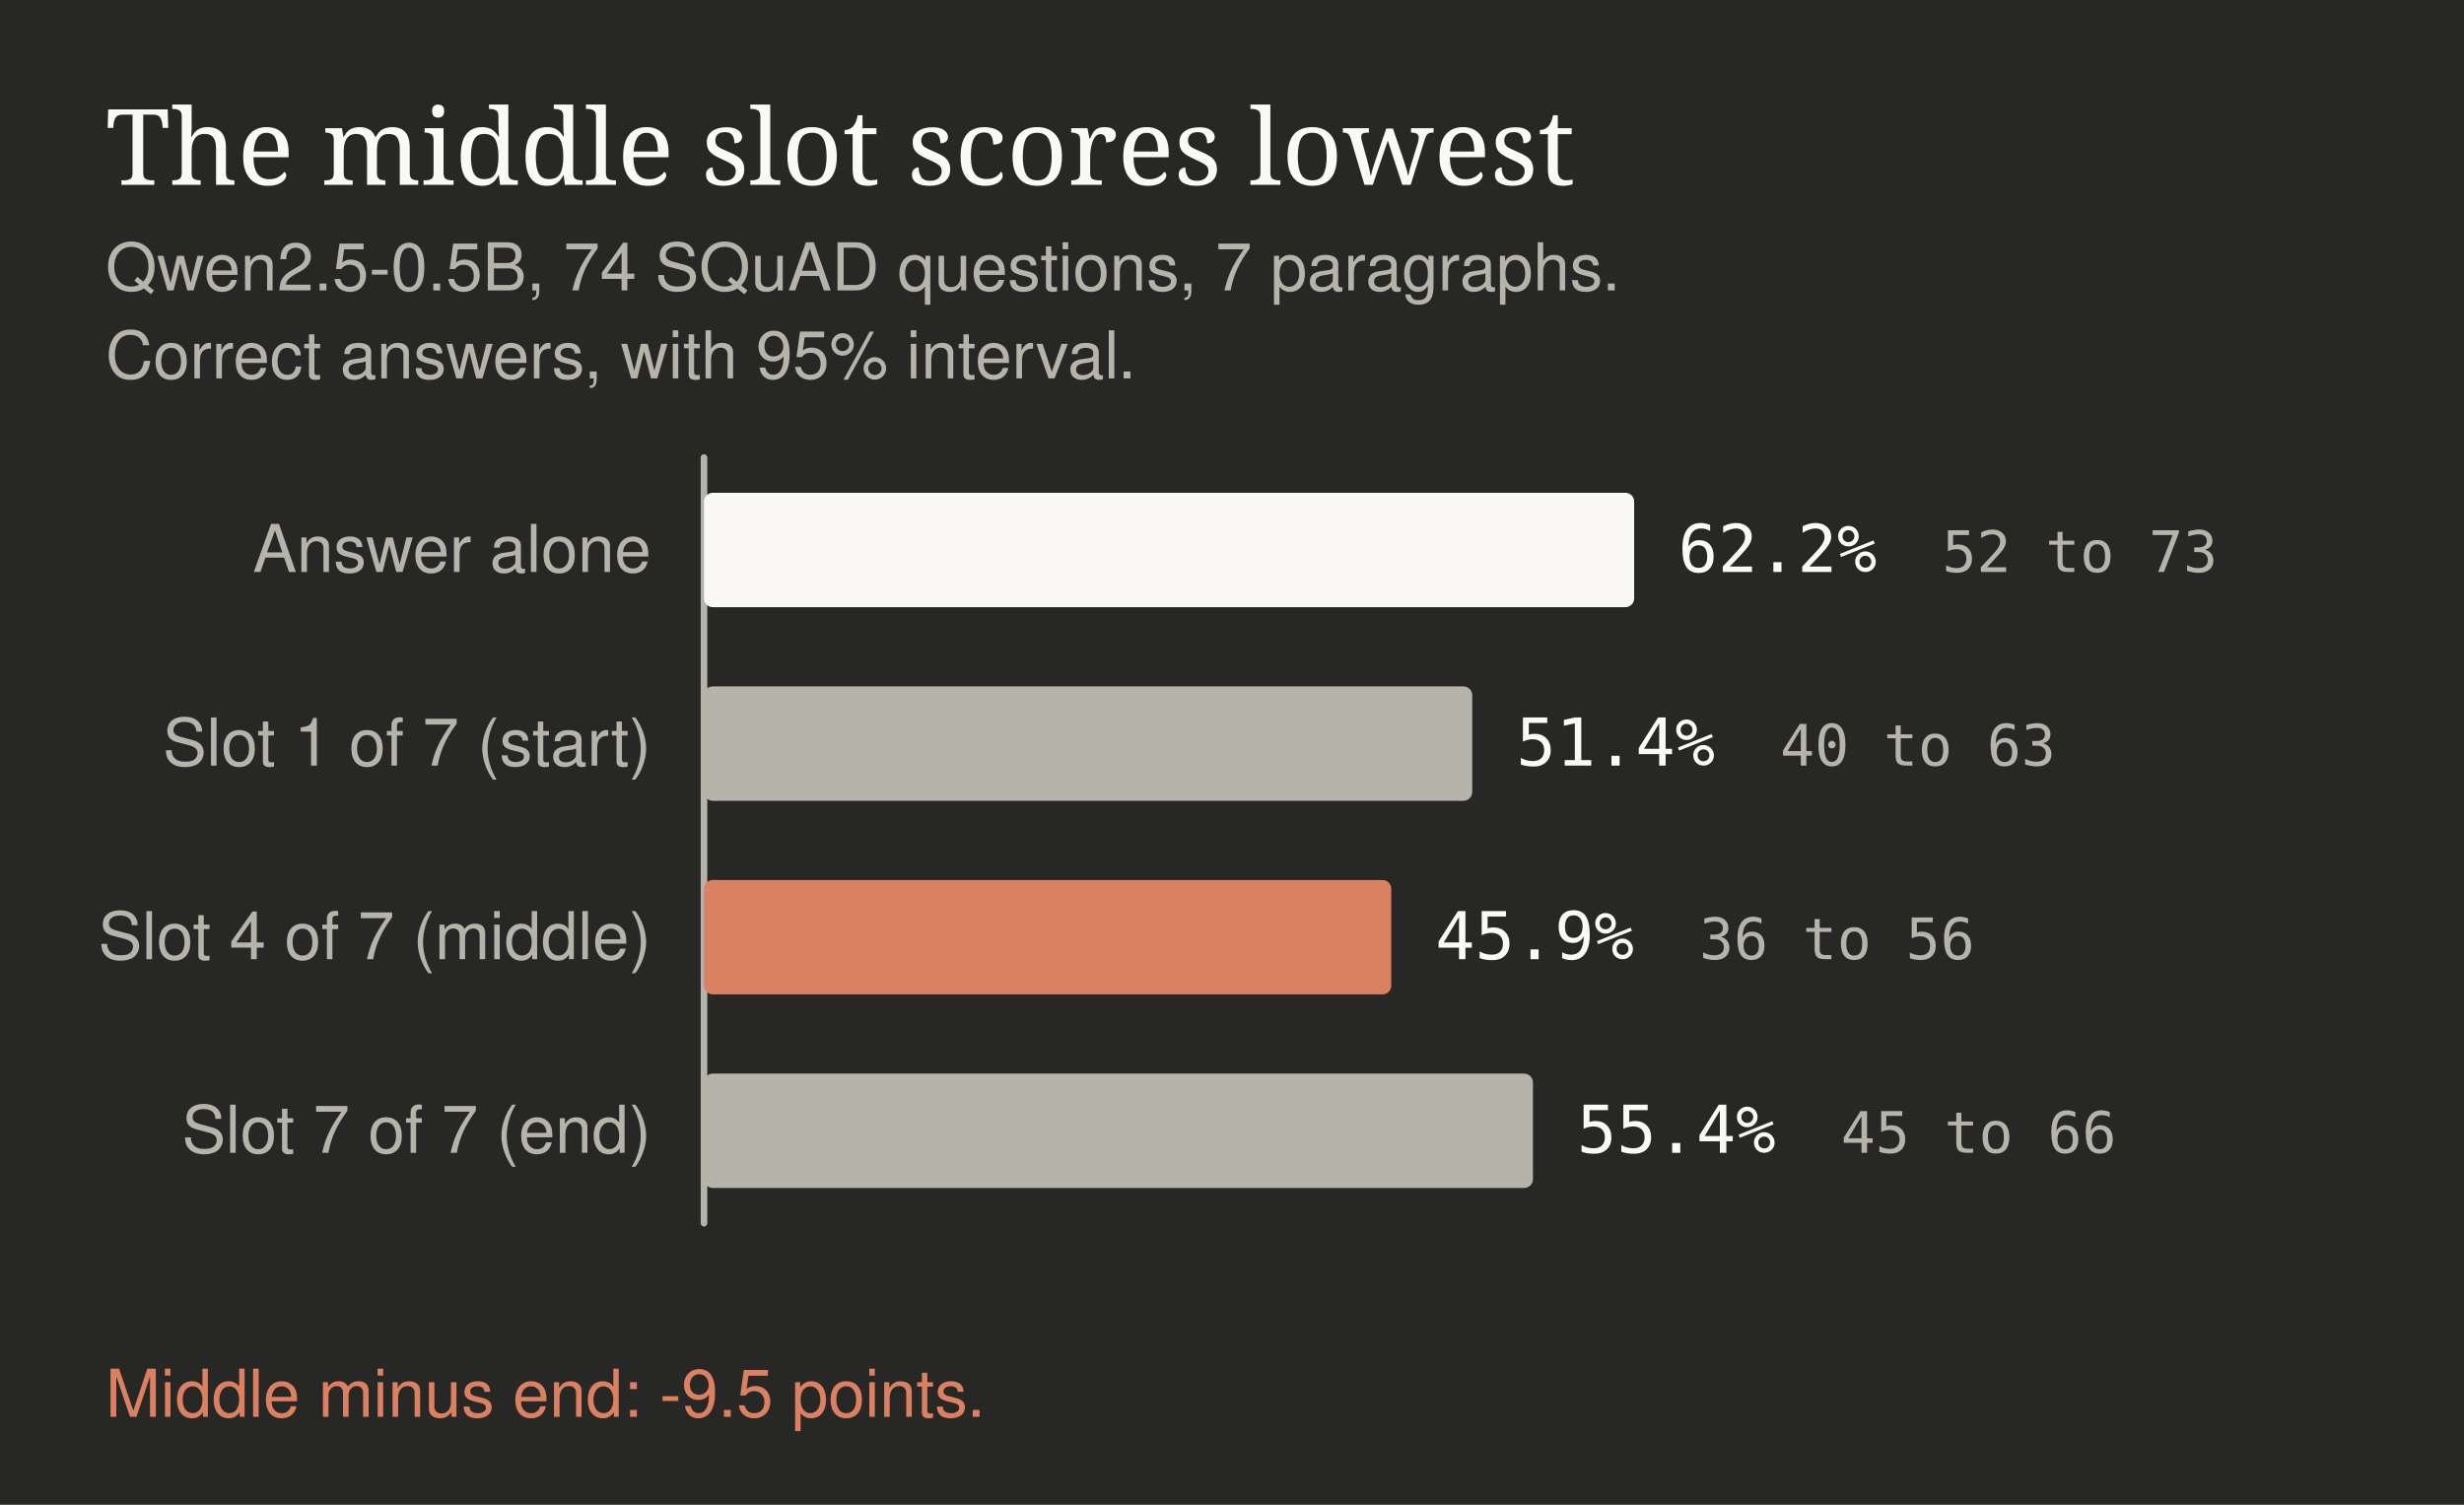
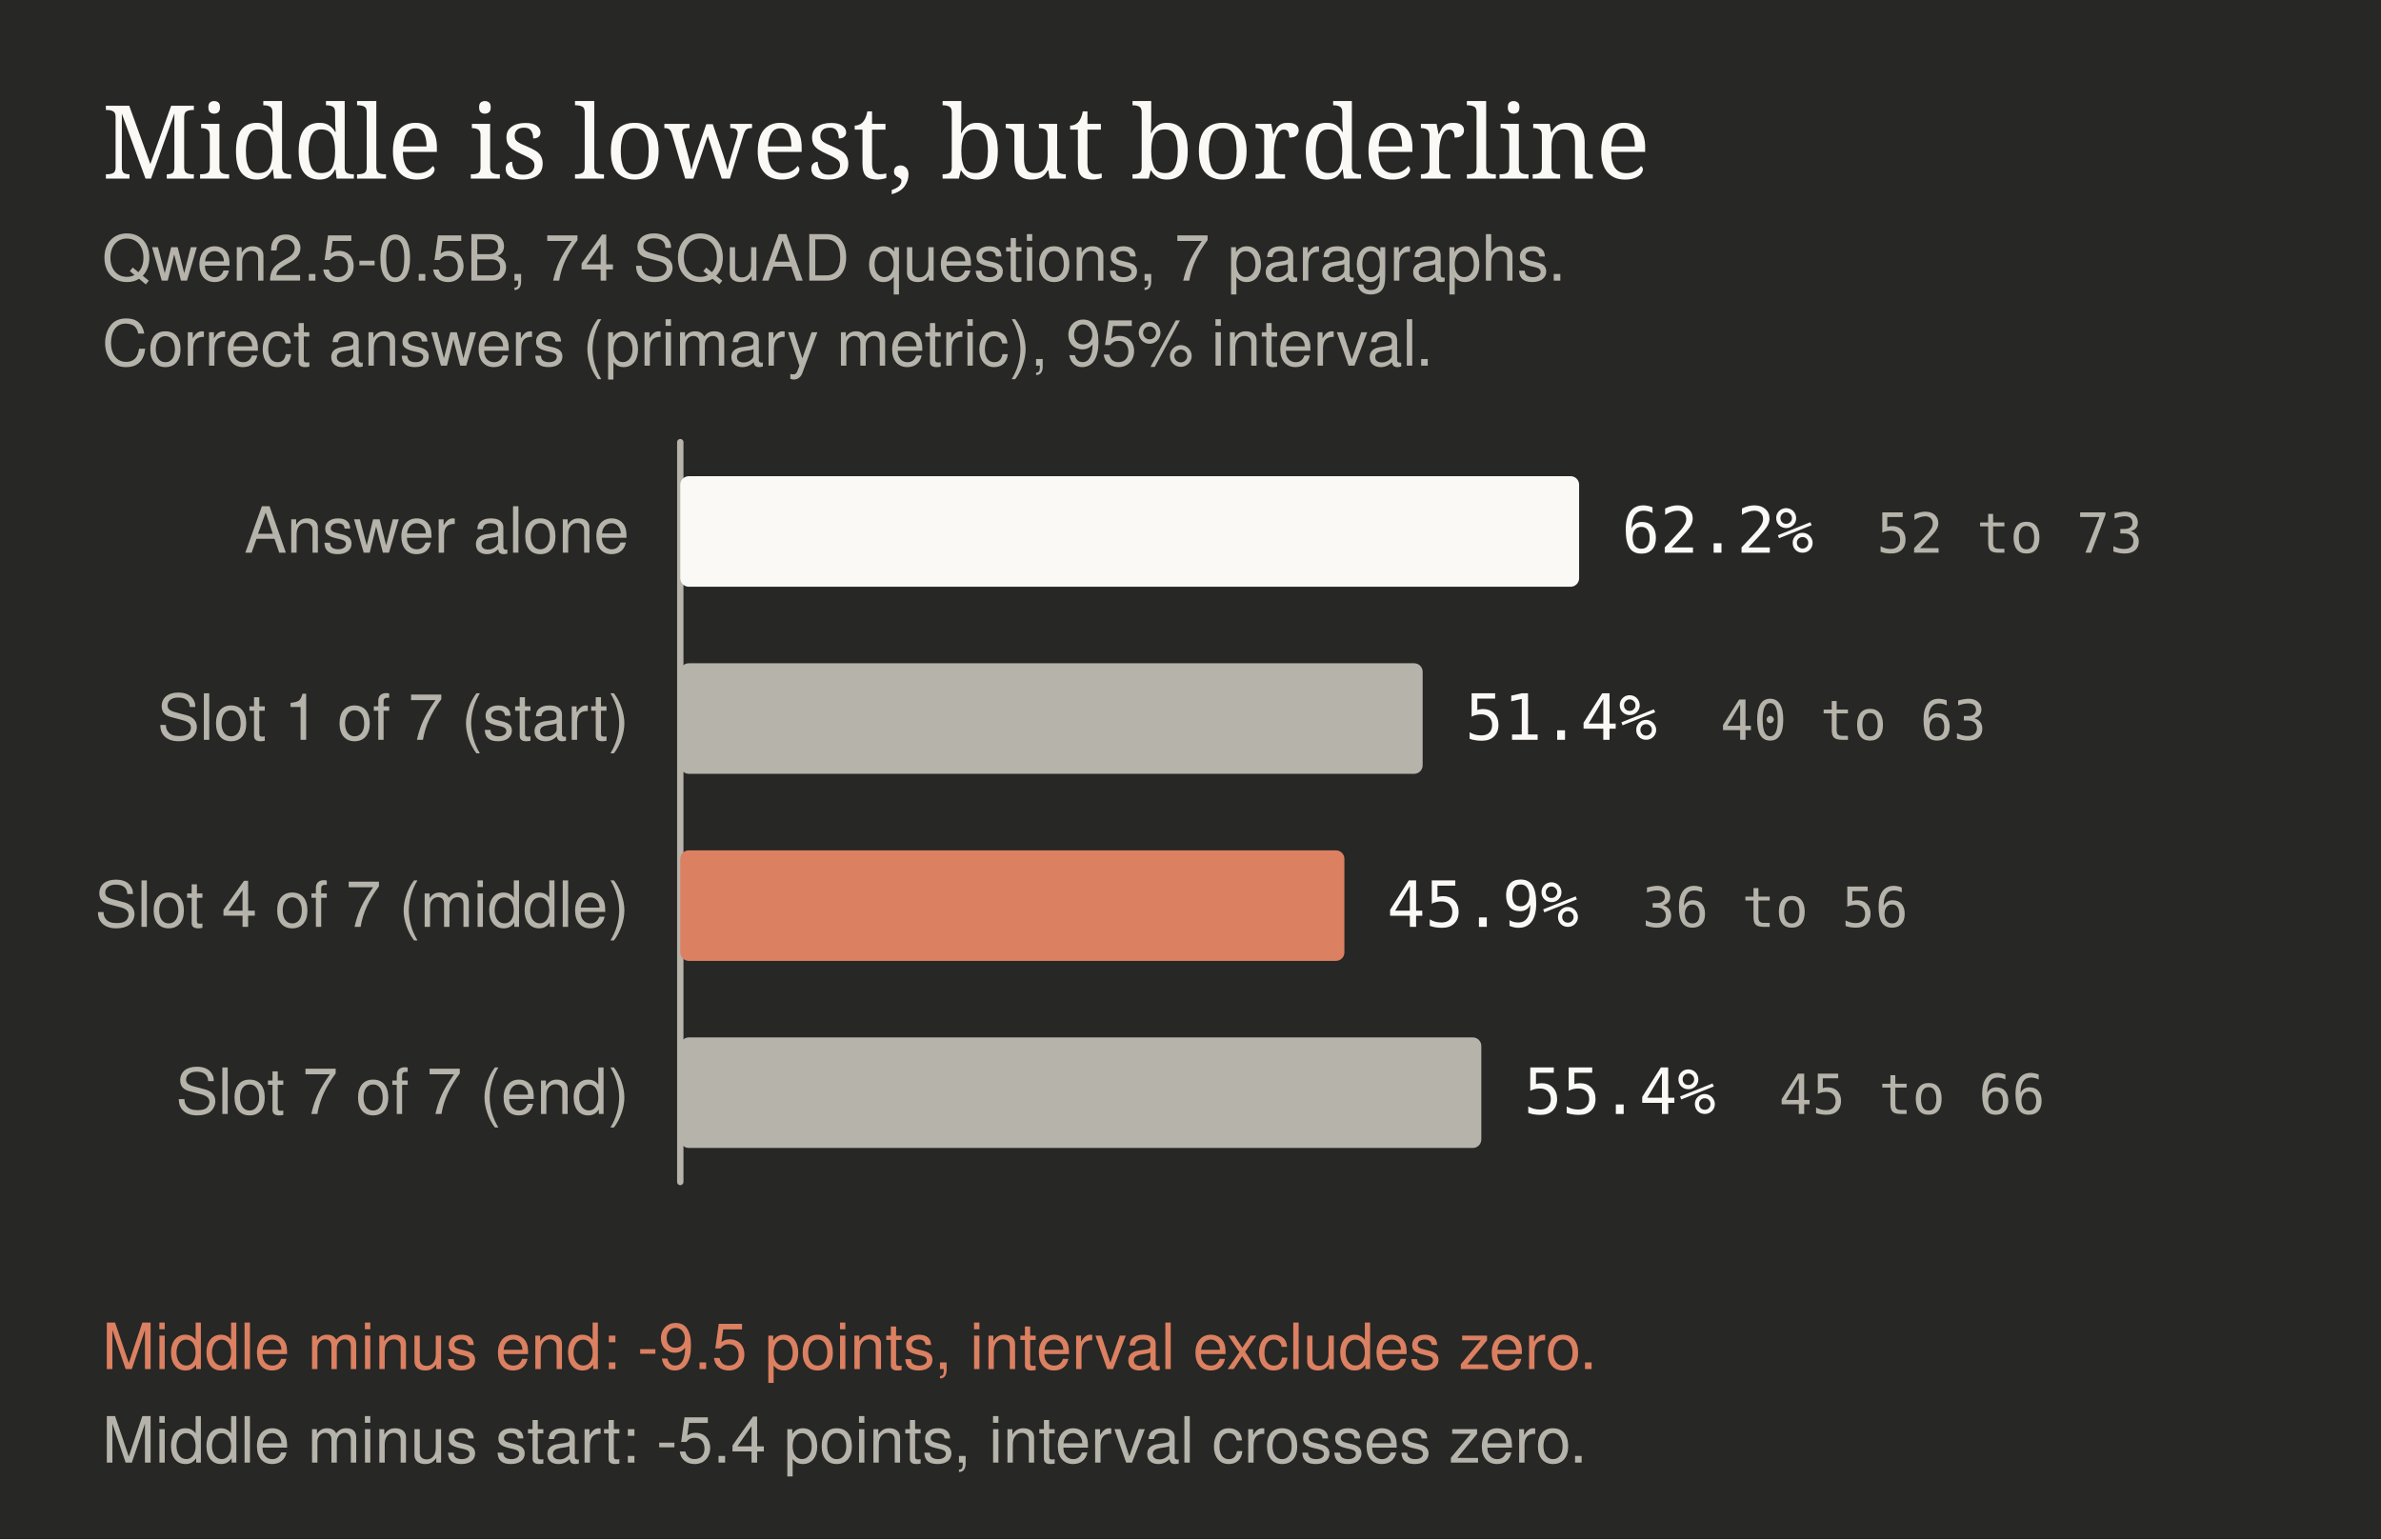
- <svg xmlns="http://www.w3.org/2000/svg" data-viz="" viewBox="0 0 560 342" width="560" height="342" role="img" aria-label="Share of questions answered correctly by Qwen2.5-0.5B on 74 questions: 62.2 percent with the answer paragraph alone, 51.4 with it first of seven, 45.9 in the middle, 55.4 last. The middle is lowest.">
+ <svg xmlns="http://www.w3.org/2000/svg" data-viz="" viewBox="0 0 560 362" width="560" height="362" role="img" aria-label="Share of questions answered correctly by Qwen2.5-0.5B on 74 questions: 62.2 percent with the answer paragraph alone, 51.4 with it first of seven, 45.9 in the middle, 55.4 last. The middle is lowest, but its gap to the start crosses zero.">
  <style data-standalone="">text{font-family:"DM Sans",Helvetica,Arial,sans-serif}.m{font-family:"DM Mono",Menlo,Consolas,monospace}.h{font-family:Newsreader,Georgia,serif;font-weight:500}</style>
-   <rect width="560" height="342" fill="#272725" />
+   <rect width="560" height="362" fill="#272725" />
  <g class="a-fade" style="--d:0s;--t:.5s">
-     <text class="h" x="24" y="42" font-size="24" fill="#FAF9F5">The middle slot scores lowest</text>
+     <text class="h" x="24" y="42" font-size="24" fill="#FAF9F5">Middle is lowest, but borderline</text>
    <text x="24" y="66" font-size="15" fill="#B5B3AA">Qwen2.5-0.5B, 74 SQuAD questions, 7 paragraphs.</text>
-     <text x="24" y="86" font-size="15" fill="#B5B3AA">Correct answers, with 95% interval.</text>
+     <text x="24" y="86" font-size="15" fill="#B5B3AA">Correct answers (primary metric), 95% interval.</text>
  </g>
  <path class="a-draw" pathLength="1" style="--d:.15s;--t:.5s" d="M160 104V278" stroke="#B5B3AA" stroke-width="1.5" stroke-linecap="round" fill="none" />
  <text class="a-fade" style="--d:0.30s;--t:.4s" x="148" y="130" text-anchor="end" font-size="15" fill="#B5B3AA">Answer alone</text>
  <rect class="a-growx" style="--d:0.30s;--t:.7s" x="160" y="112" width="211.4" height="26" rx="2" fill="#FAF9F5" />
  <text class="m a-fade" style="--d:0.60s;--t:.5s" x="381.4" y="130" font-size="15" fill="#FAF9F5">62.2%</text>
  <text class="m a-fade" style="--d:0.60s;--t:.5s" x="441.4" y="130" font-size="13" fill="#B5B3AA">52 to 73</text>
  <text class="a-fade" style="--d:0.55s;--t:.4s" x="148" y="174" text-anchor="end" font-size="15" fill="#B5B3AA">Slot 1 of 7 (start)</text>
  <rect class="a-growx" style="--d:0.55s;--t:.7s" x="160" y="156" width="174.6" height="26" rx="2" fill="#B5B3AA" />
  <text class="m a-fade" style="--d:0.85s;--t:.5s" x="344.6" y="174" font-size="15" fill="#FAF9F5">51.4%</text>
  <text class="m a-fade" style="--d:0.85s;--t:.5s" x="404.6" y="174" font-size="13" fill="#B5B3AA">40 to 63</text>
  <text class="a-fade" style="--d:0.80s;--t:.4s" x="148" y="218" text-anchor="end" font-size="15" fill="#B5B3AA">Slot 4 of 7 (middle)</text>
  <rect class="a-growx" style="--d:0.80s;--t:.7s" x="160" y="200" width="156.2" height="26" rx="2" fill="#DB8061" />
  <text class="m a-fade" style="--d:1.10s;--t:.5s" x="326.2" y="218" font-size="15" fill="#FAF9F5">45.9%</text>
  <text class="m a-fade" style="--d:1.10s;--t:.5s" x="386.2" y="218" font-size="13" fill="#B5B3AA">36 to 56</text>
  <text class="a-fade" style="--d:1.05s;--t:.4s" x="148" y="262" text-anchor="end" font-size="15" fill="#B5B3AA">Slot 7 of 7 (end)</text>
  <rect class="a-growx" style="--d:1.05s;--t:.7s" x="160" y="244" width="188.4" height="26" rx="2" fill="#B5B3AA" />
  <text class="m a-fade" style="--d:1.35s;--t:.5s" x="358.4" y="262" font-size="15" fill="#FAF9F5">55.4%</text>
  <text class="m a-fade" style="--d:1.35s;--t:.5s" x="418.4" y="262" font-size="13" fill="#B5B3AA">45 to 66</text>
-   <text class="a-fade" style="--d:1.8s;--t:.5s" x="24" y="322" font-size="15" fill="#DB8061">Middle minus end: -9.5 points.</text>
+   <text class="a-fade" style="--d:1.8s;--t:.5s" x="24" y="322" font-size="15" fill="#DB8061">Middle minus end: -9.5 points, interval excludes zero.</text>
+   <text class="a-fade" style="--d:2.1s;--t:.5s" x="24" y="344" font-size="15" fill="#B5B3AA">Middle minus start: -5.4 points, interval crosses zero.</text>
</svg>
